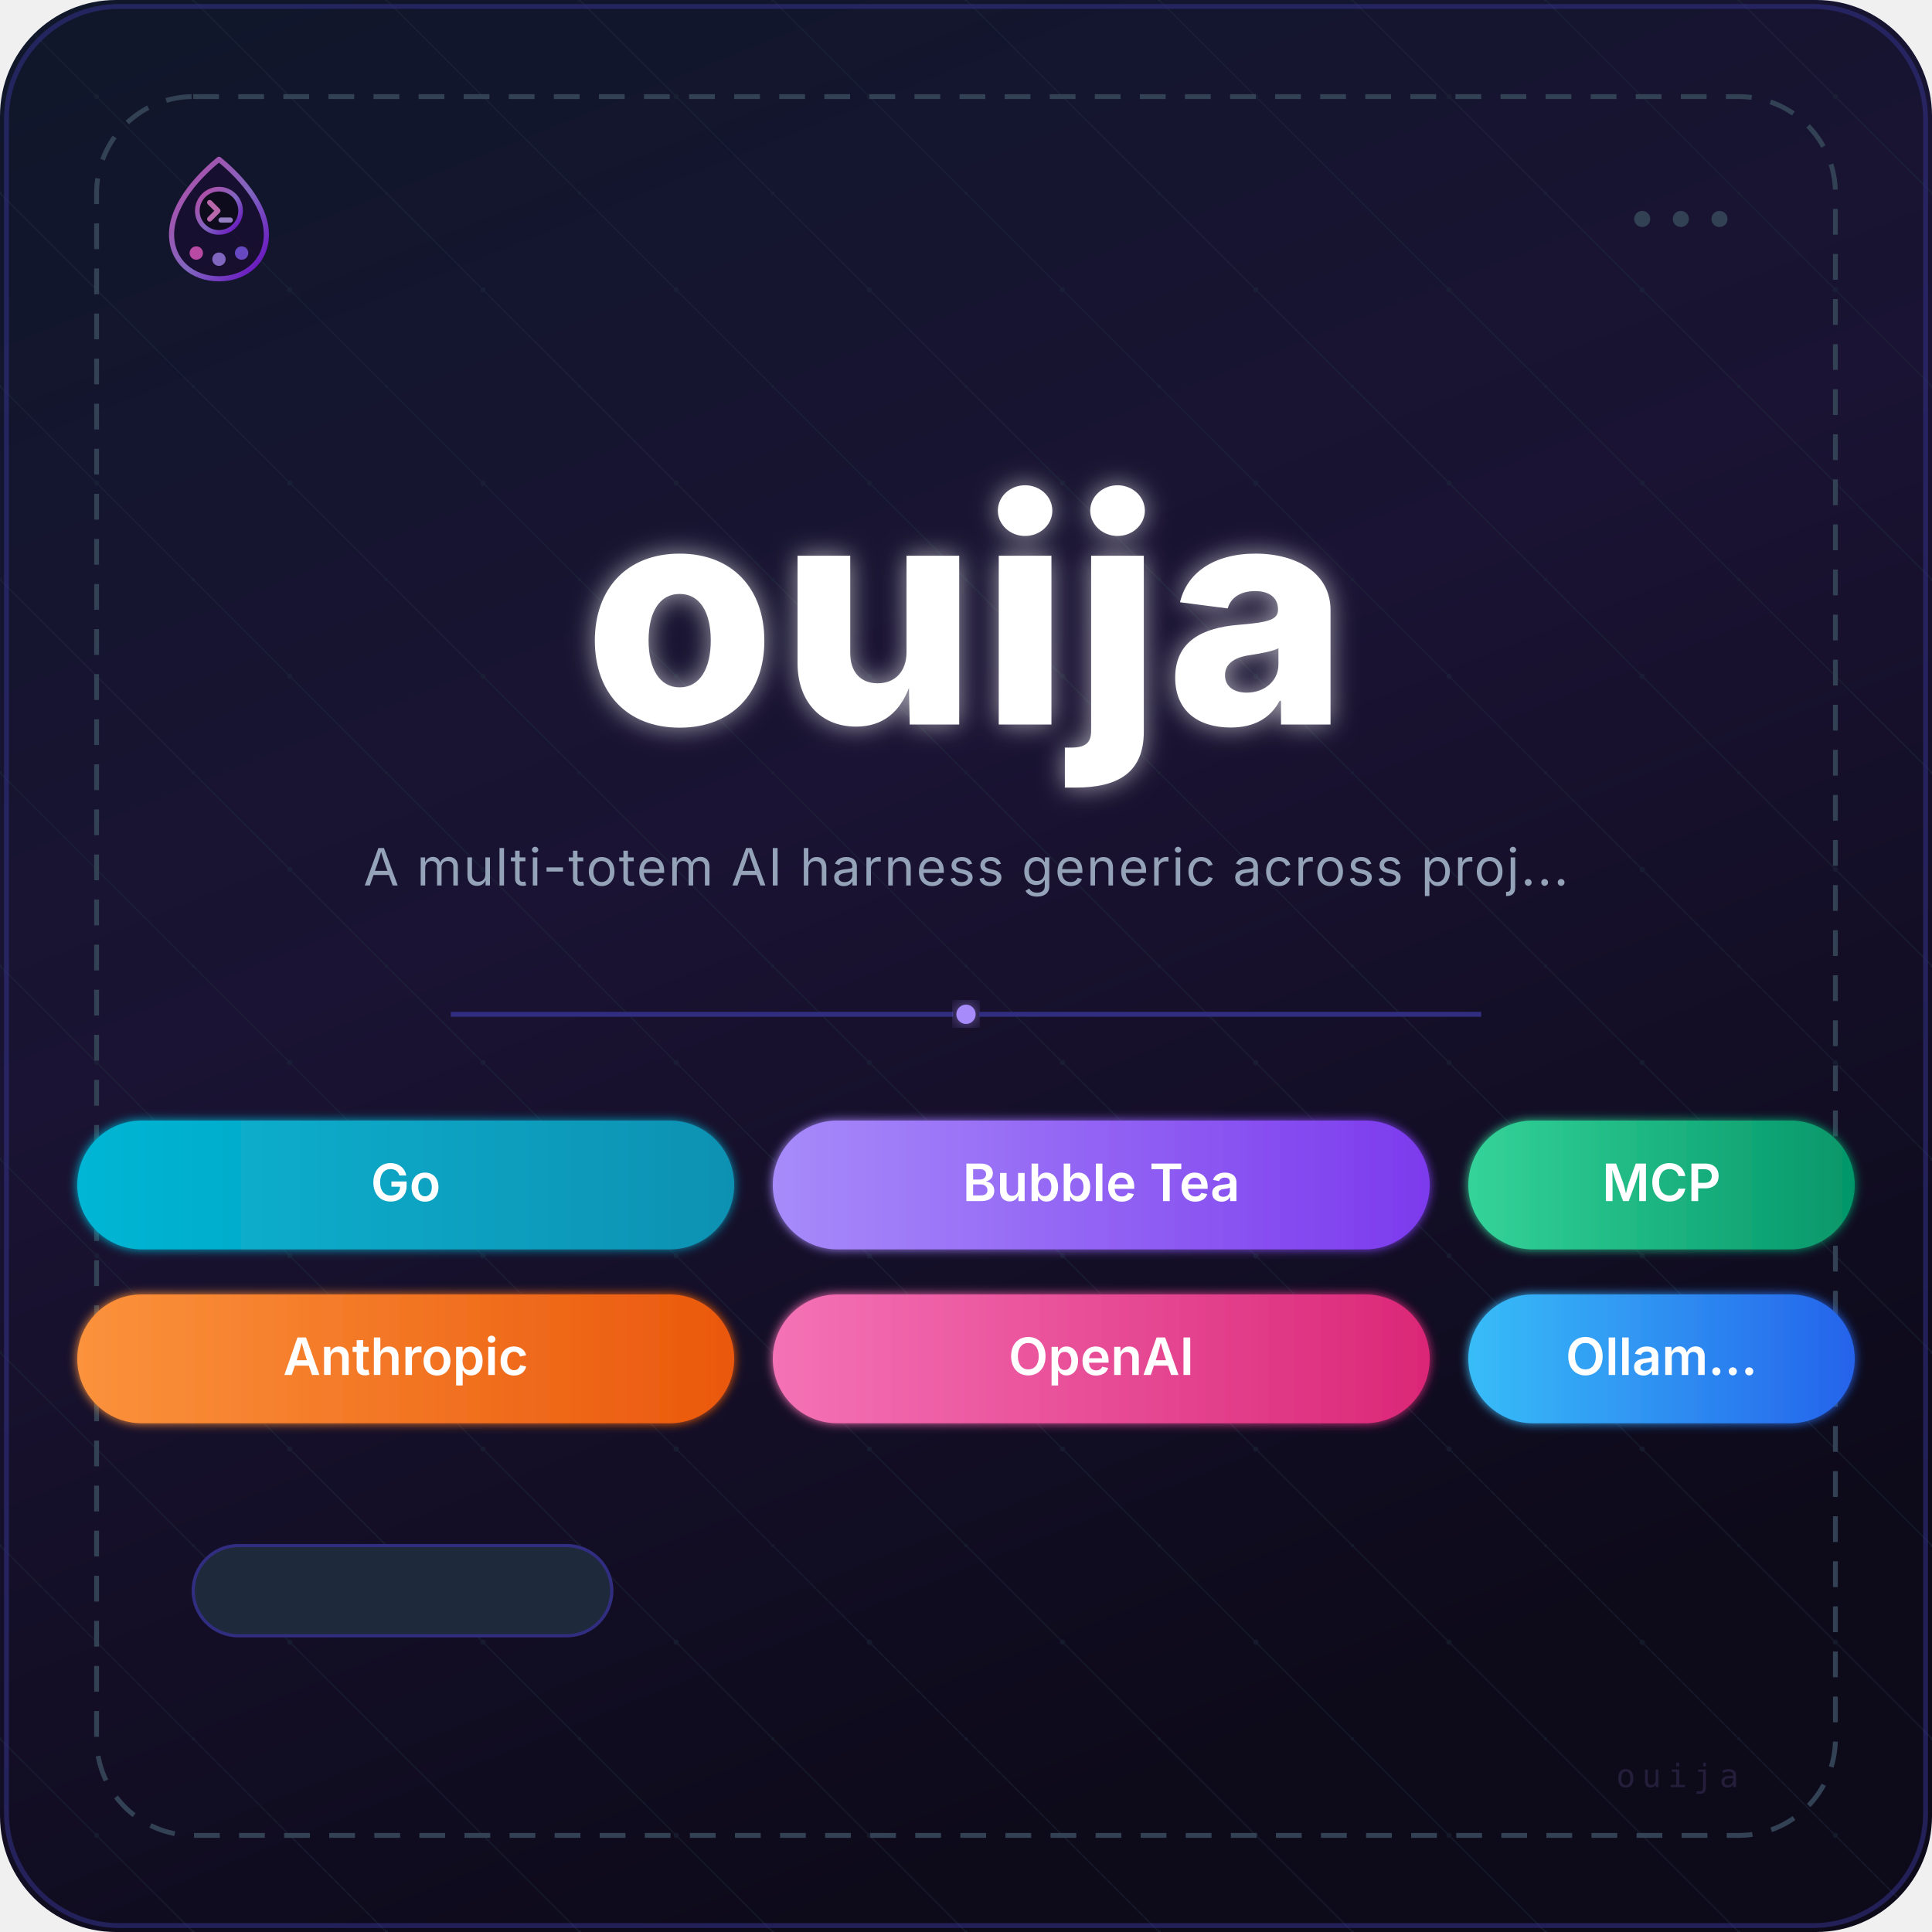
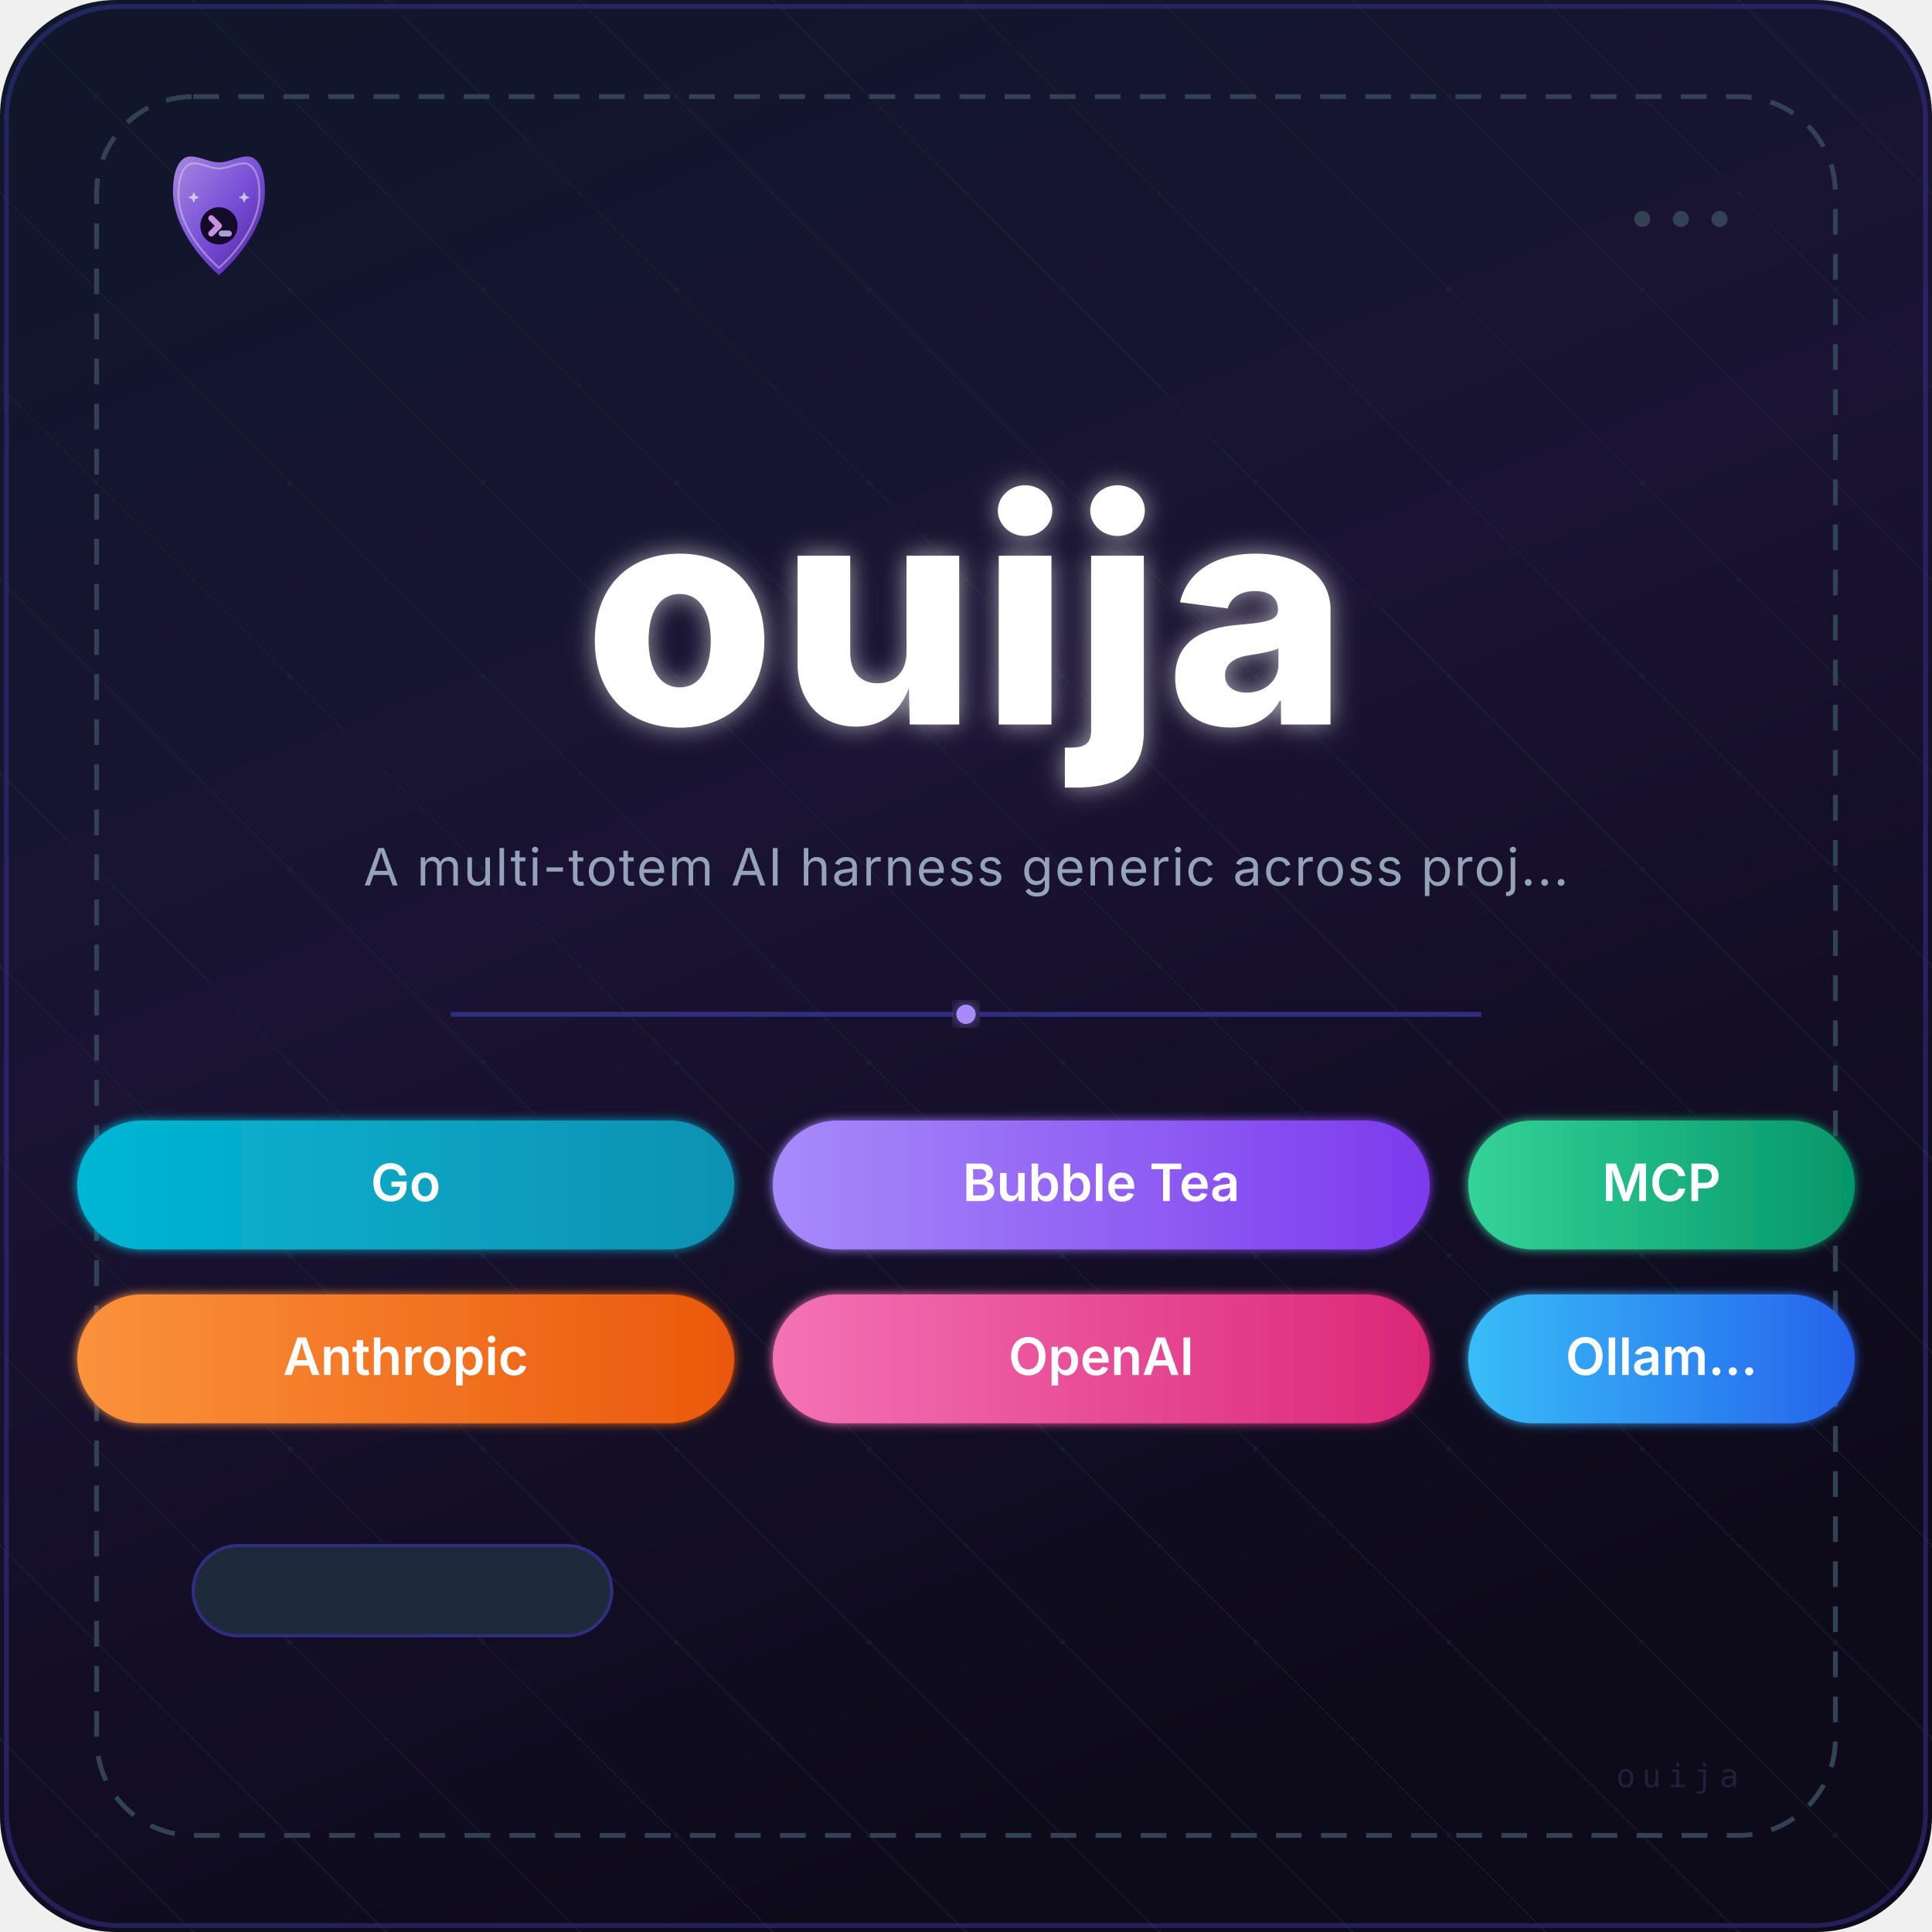
<svg xmlns="http://www.w3.org/2000/svg" viewBox="0 0 600 600" width="600" height="600">
  <defs>
    <linearGradient id="bgGrad" x1="0" y1="0" x2="0.4" y2="1">
      <stop offset="0%" stop-color="#0f172a" />
      <stop offset="50%" stop-color="#1a1333" />
      <stop offset="100%" stop-color="#0d0a1a" />
    </linearGradient>
    <filter id="glow" x="-20%" y="-20%" width="140%" height="140%">
      <feGaussianBlur stdDeviation="3" result="blur" />
      <feMerge>
        <feMergeNode in="blur" />
        <feMergeNode in="SourceGraphic" />
      </feMerge>
    </filter>
    <filter id="heroGlow" x="-20%" y="-20%" width="140%" height="140%">
      <feGaussianBlur stdDeviation="4" result="blur" />
      <feComponentTransfer in="blur" result="glow">
        <feFuncA type="linear" slope="0.6" />
      </feComponentTransfer>
      <feMerge>
        <feMergeNode in="glow" />
        <feMergeNode in="SourceGraphic" />
      </feMerge>
    </filter>
    <linearGradient id="b1" x1="0" y1="0" x2="1" y2="0">
      <stop offset="0%" stop-color="#06b6d4" />
      <stop offset="100%" stop-color="#0891b2" />
    </linearGradient>
    <linearGradient id="b2" x1="0" y1="0" x2="1" y2="0">
      <stop offset="0%" stop-color="#a78bfa" />
      <stop offset="100%" stop-color="#7c3aed" />
    </linearGradient>
    <linearGradient id="b3" x1="0" y1="0" x2="1" y2="0">
      <stop offset="0%" stop-color="#34d399" />
      <stop offset="100%" stop-color="#059669" />
    </linearGradient>
    <linearGradient id="b4" x1="0" y1="0" x2="1" y2="0">
      <stop offset="0%" stop-color="#fb923c" />
      <stop offset="100%" stop-color="#ea580c" />
    </linearGradient>
    <linearGradient id="b5" x1="0" y1="0" x2="1" y2="0">
      <stop offset="0%" stop-color="#f472b6" />
      <stop offset="100%" stop-color="#db2777" />
    </linearGradient>
    <linearGradient id="b6" x1="0" y1="0" x2="1" y2="0">
      <stop offset="0%" stop-color="#38bdf8" />
      <stop offset="100%" stop-color="#2563eb" />
    </linearGradient>
    <filter id="badgeGlow" x="-10%" y="-20%" width="120%" height="140%">
      <feGaussianBlur stdDeviation="1.5" result="blur" />
      <feMerge>
        <feMergeNode in="blur" />
        <feMergeNode in="SourceGraphic" />
      </feMerge>
    </filter>
    <pattern id="circuit" x="0" y="0" width="60" height="60" patternUnits="userSpaceOnUse">
      <circle cx="30" cy="30" r="0.8" fill="#1e293b" />
      <circle cx="0" cy="0" r="0.5" fill="#1e293b" />
      <circle cx="60" cy="60" r="0.5" fill="#1e293b" />
      <circle cx="0" cy="60" r="0.5" fill="#1e293b" />
      <circle cx="60" cy="0" r="0.5" fill="#1e293b" />
      <line x1="30" y1="30" x2="60" y2="60" stroke="#1e293b" stroke-width="0.4" />
      <line x1="0" y1="0" x2="30" y2="30" stroke="#1e293b" stroke-width="0.4" />
    </pattern>
  </defs>
  <rect x="0" y="0" width="600" height="600" rx="36" fill="url(#bgGrad)" />
  <rect x="0" y="0" width="600" height="600" rx="36" fill="url(#circuit)" opacity="0.5" />
  <rect x="2" y="2" width="596" height="596" rx="35" fill="none" stroke="#312e81" stroke-width="1.5" opacity="0.6" />
  <rect x="30" y="30" width="540" height="540" rx="30" fill="none" stroke="#334155" stroke-width="1.5" stroke-dasharray="8,6" />
  <defs>
    <linearGradient id="plEdge" x1="0" y1="0" x2="1" y2="1">
-       <stop offset="0" stop-color="#ff5fd7" />
-       <stop offset=".55" stop-color="#af87ff" />
-       <stop offset="1" stop-color="#8700ff" />
+       <stop offset="0" stop-color="#c39bff" />
+       <stop offset=".5" stop-color="#8b5cf6" />
+       <stop offset="1" stop-color="#5b21b6" />
    </linearGradient>
  </defs>
-   <g transform="translate(48.8, 46.9) scale(0.32)" opacity="0.7">
-     <path fill="#1a0b30" stroke="url(#plEdge)" stroke-width="5" stroke-linejoin="round" d="M60 8 C76 21 106 50 106 81 C106 107 86 124 60 124 C34 124 14 107 14 81 C14 50 44 21 60 8 Z" />
-     <circle cx="60" cy="58" r="21" fill="#0c0616" stroke="url(#plEdge)" stroke-width="4.5" />
-     <path d="M51 50 L59 58 L51 66" fill="none" stroke="#ff8ae0" stroke-width="5" stroke-linecap="round" stroke-linejoin="round" />
-     <path d="M62 67 H71" stroke="#c9a9ff" stroke-width="5" stroke-linecap="round" />
-     <circle cx="38" cy="99" r="6.5" fill="#ff5fd7" />
-     <circle cx="60" cy="105" r="6.5" fill="#af87ff" />
-     <circle cx="82" cy="99" r="6.5" fill="#8a5cff" />
+   <g transform="translate(51, 46) scale(0.34)" opacity="0.85">
+     <path fill="url(#plEdge)" d="M21 8 C12 11 8 23 8 40 C8 64 24 93 50 116 C76 93 92 64 92 40 C92 23 88 11 79 8 C70 6 60 13 50 13 C40 13 30 6 21 8 Z" />
+     <path fill="none" stroke="#ffffff" stroke-opacity=".45" stroke-width="2" transform="translate(50 60) scale(.88) translate(-50 -60)" d="M21 8 C12 11 8 23 8 40 C8 64 24 93 50 116 C76 93 92 64 92 40 C92 23 88 11 79 8 C70 6 60 13 50 13 C40 13 30 6 21 8 Z" />
+     <g fill="#ffffff" fill-opacity=".85">
+       <path d="M27 40 l1.5 3.5 3.5 1.5 -3.5 1.5 -1.5 3.5 -1.5 -3.5 -3.5 -1.5 3.5 -1.5 z" />
+       <path d="M73 40 l1.5 3.5 3.5 1.5 -3.5 1.5 -1.5 3.5 -1.5 -3.5 -3.5 -1.5 3.5 -1.5 z" />
+     </g>
+     <circle cx="50" cy="71" r="17" fill="#130926" />
+     <path d="M43 64 L50 71 L43 78" fill="none" stroke="#e7a6ff" stroke-width="5.5" stroke-linecap="round" stroke-linejoin="round" />
+     <path d="M52.5 78 H59" stroke="#c4b5fd" stroke-width="5.5" stroke-linecap="round" />
  </g>
  <g fill="#334155">
    <circle cx="510" cy="68" r="2.5" />
    <circle cx="522" cy="68" r="2.5" />
    <circle cx="534" cy="68" r="2.5" />
  </g>
  <text x="300" y="225" text-anchor="middle" font-family="system-ui, -apple-system, sans-serif" font-size="96" font-weight="800" fill="#ffffff" letter-spacing="1.5" filter="url(#heroGlow)">ouija</text>
  <text x="300" y="275" text-anchor="middle" font-family="system-ui, -apple-system, sans-serif" font-size="16" fill="#94a3b8" letter-spacing="0.5">A multi-totem AI harness generic across proj...</text>
  <line x1="140" y1="315" x2="296" y2="315" stroke="#312e81" stroke-width="1.5" />
  <circle cx="300" cy="315" r="3" fill="#a78bfa" filter="url(#glow)" />
  <line x1="304" y1="315" x2="460" y2="315" stroke="#312e81" stroke-width="1.5" />
  <g filter="url(#badgeGlow)">
    <rect x="24" y="348" width="204" height="40" rx="20" fill="url(#b1)" />
    <text x="126" y="373" text-anchor="middle" font-family="system-ui, -apple-system, sans-serif" font-size="16" font-weight="600" fill="#ffffff">Go</text>
    <rect x="240" y="348" width="204" height="40" rx="20" fill="url(#b2)" />
    <text x="342" y="373" text-anchor="middle" font-family="system-ui, -apple-system, sans-serif" font-size="16" font-weight="600" fill="#ffffff">Bubble Tea</text>
    <rect x="456" y="348" width="120" height="40" rx="20" fill="url(#b3)" />
    <text x="516" y="373" text-anchor="middle" font-family="system-ui, -apple-system, sans-serif" font-size="16" font-weight="600" fill="#ffffff">MCP</text>
  </g>
  <g filter="url(#badgeGlow)">
    <rect x="24" y="402" width="204" height="40" rx="20" fill="url(#b4)" />
    <text x="126" y="427" text-anchor="middle" font-family="system-ui, -apple-system, sans-serif" font-size="16" font-weight="600" fill="#ffffff">Anthropic</text>
    <rect x="240" y="402" width="204" height="40" rx="20" fill="url(#b5)" />
    <text x="342" y="427" text-anchor="middle" font-family="system-ui, -apple-system, sans-serif" font-size="16" font-weight="600" fill="#ffffff">OpenAI</text>
    <rect x="456" y="402" width="120" height="40" rx="20" fill="url(#b6)" />
    <text x="516" y="427" text-anchor="middle" font-family="system-ui, -apple-system, sans-serif" font-size="16" font-weight="600" fill="#ffffff">Ollam...</text>
  </g>
  <rect x="60" y="480" width="130" height="28" rx="14" fill="#1e293b" stroke="#312e81" stroke-width="1" />
  <text x="125" y="499" text-anchor="middle" font-family="system-ui, -apple-system, sans-serif" font-size="11" fill="#64748b" letter-spacing="0.5" />
  <text x="540" y="499" text-anchor="end" font-family="system-ui, -apple-system, sans-serif" font-size="12" fill="#475569" letter-spacing="0.5" />
  <g transform="translate(540, 555)" opacity="0.15">
    <text x="0" y="0" text-anchor="end" font-family="monospace" font-size="10" fill="#a78bfa" letter-spacing="2">ouija</text>
  </g>
</svg>
